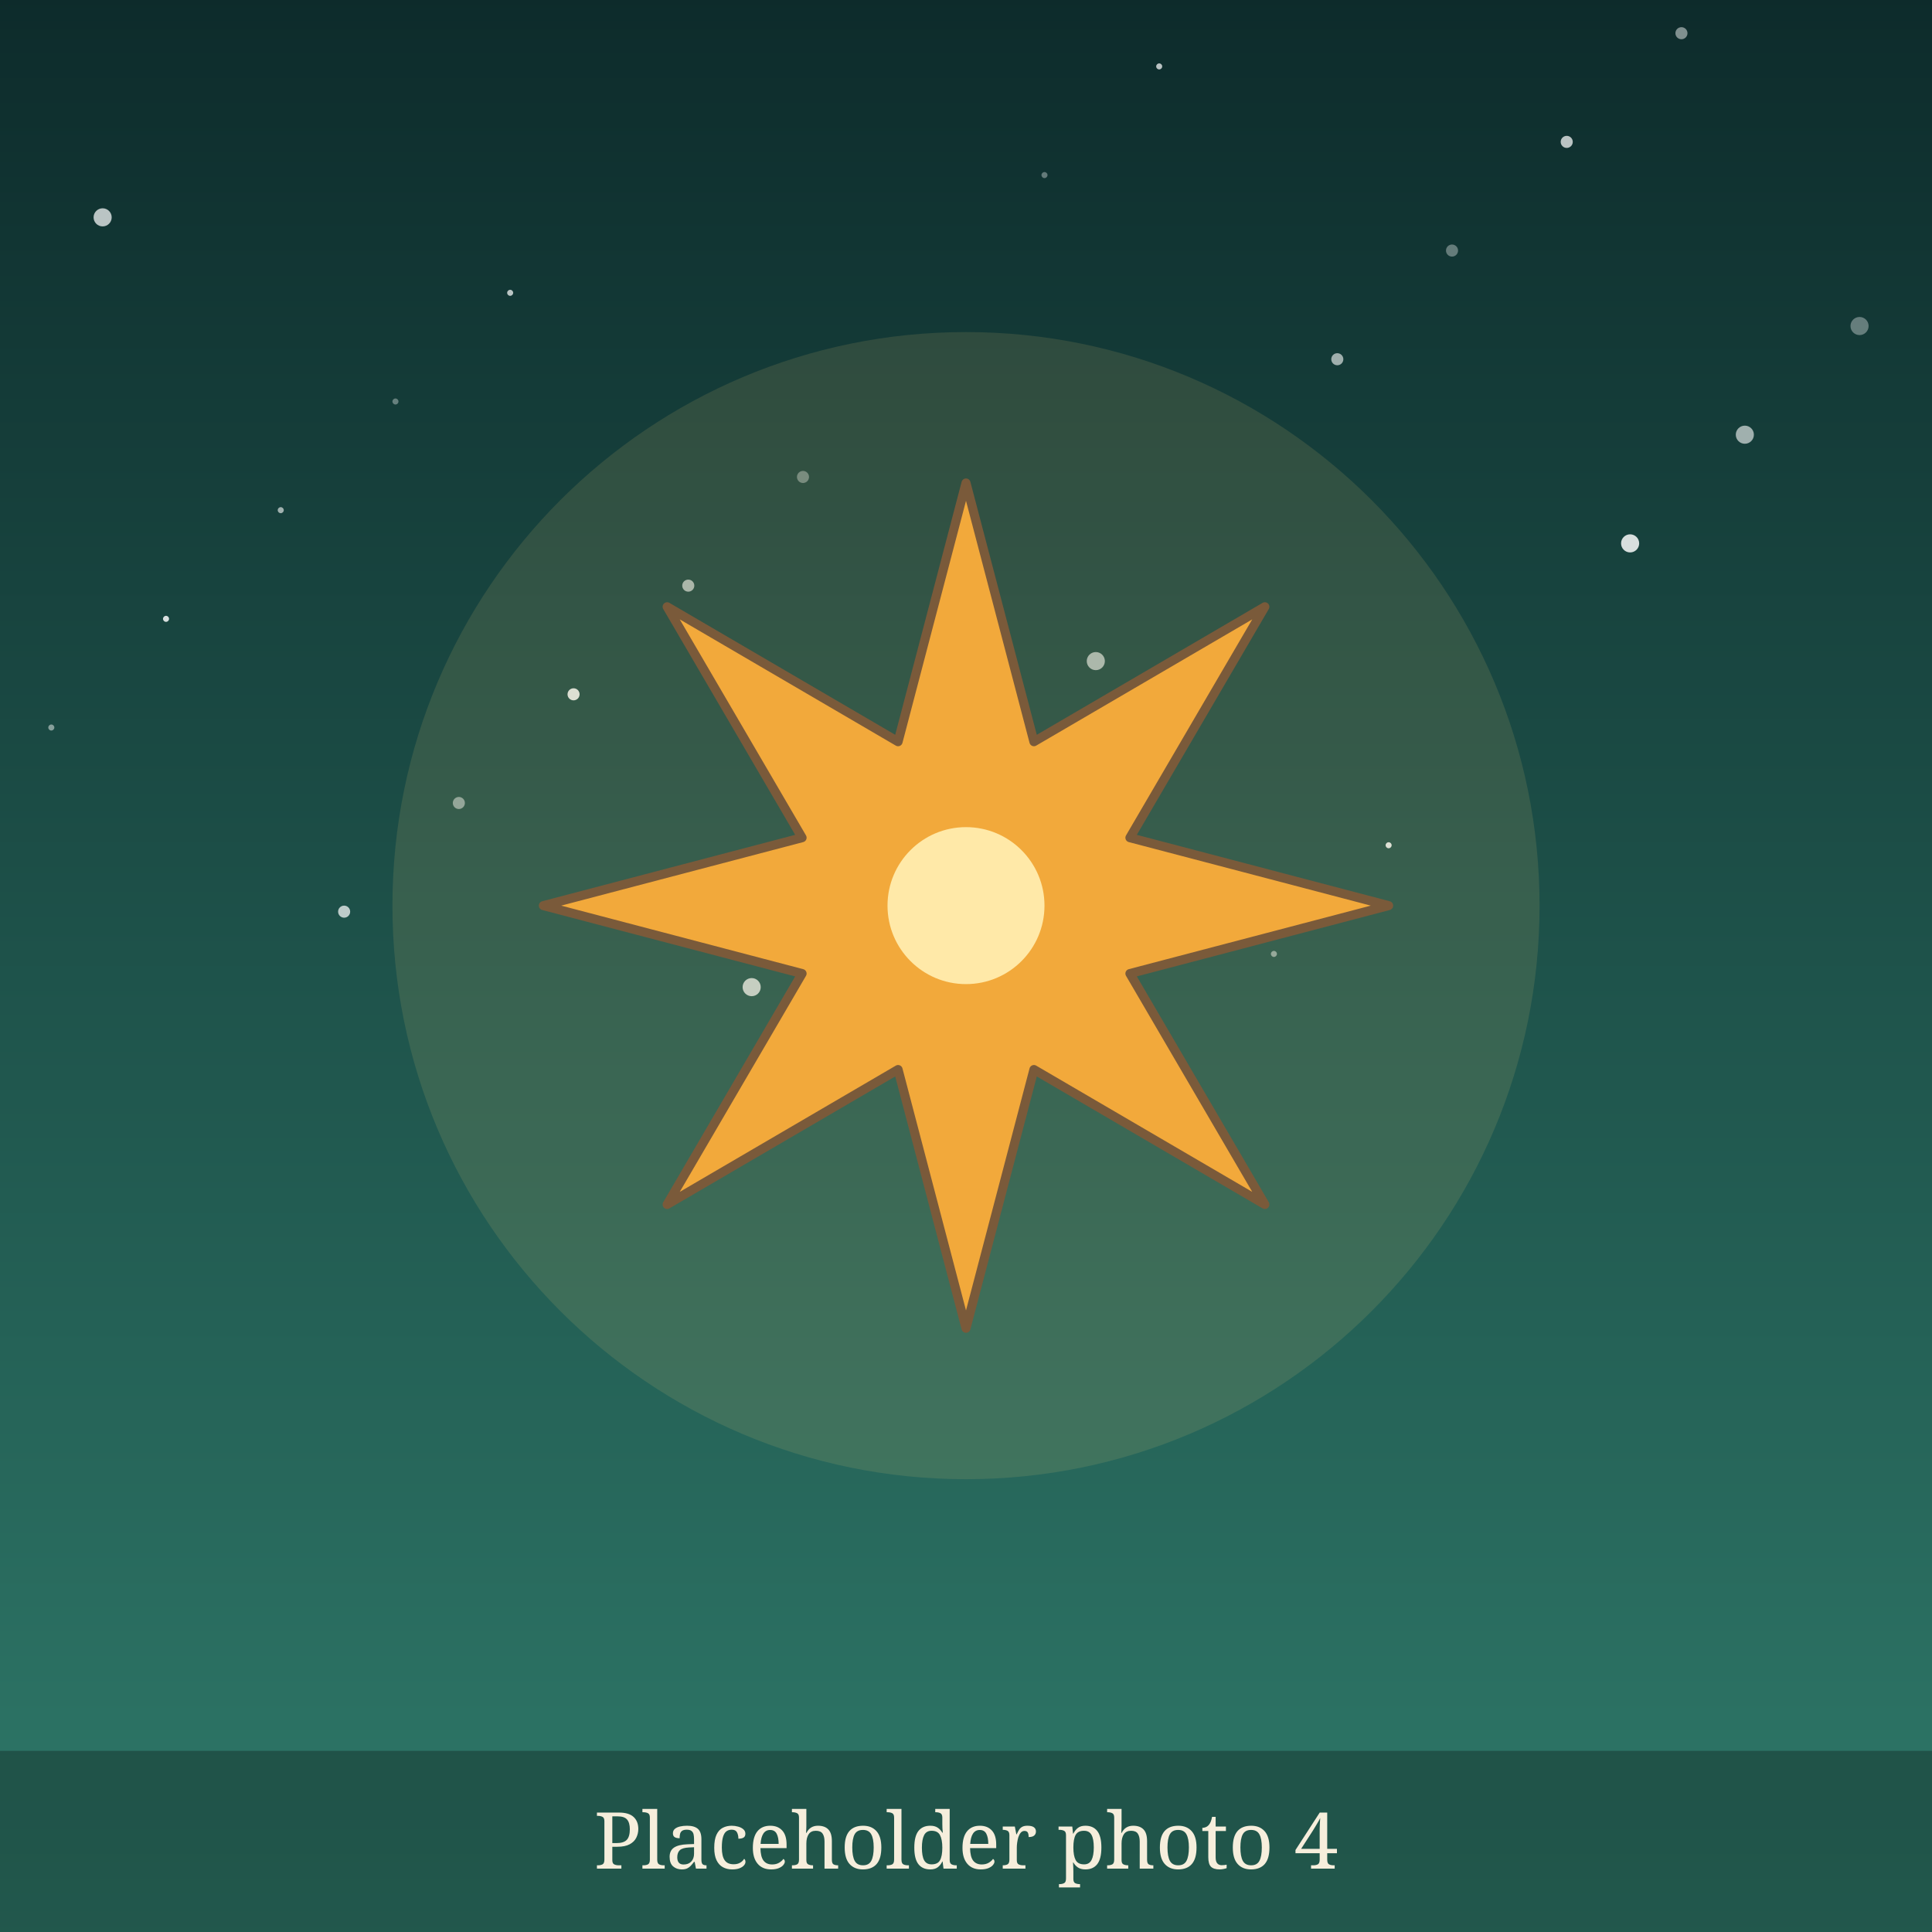
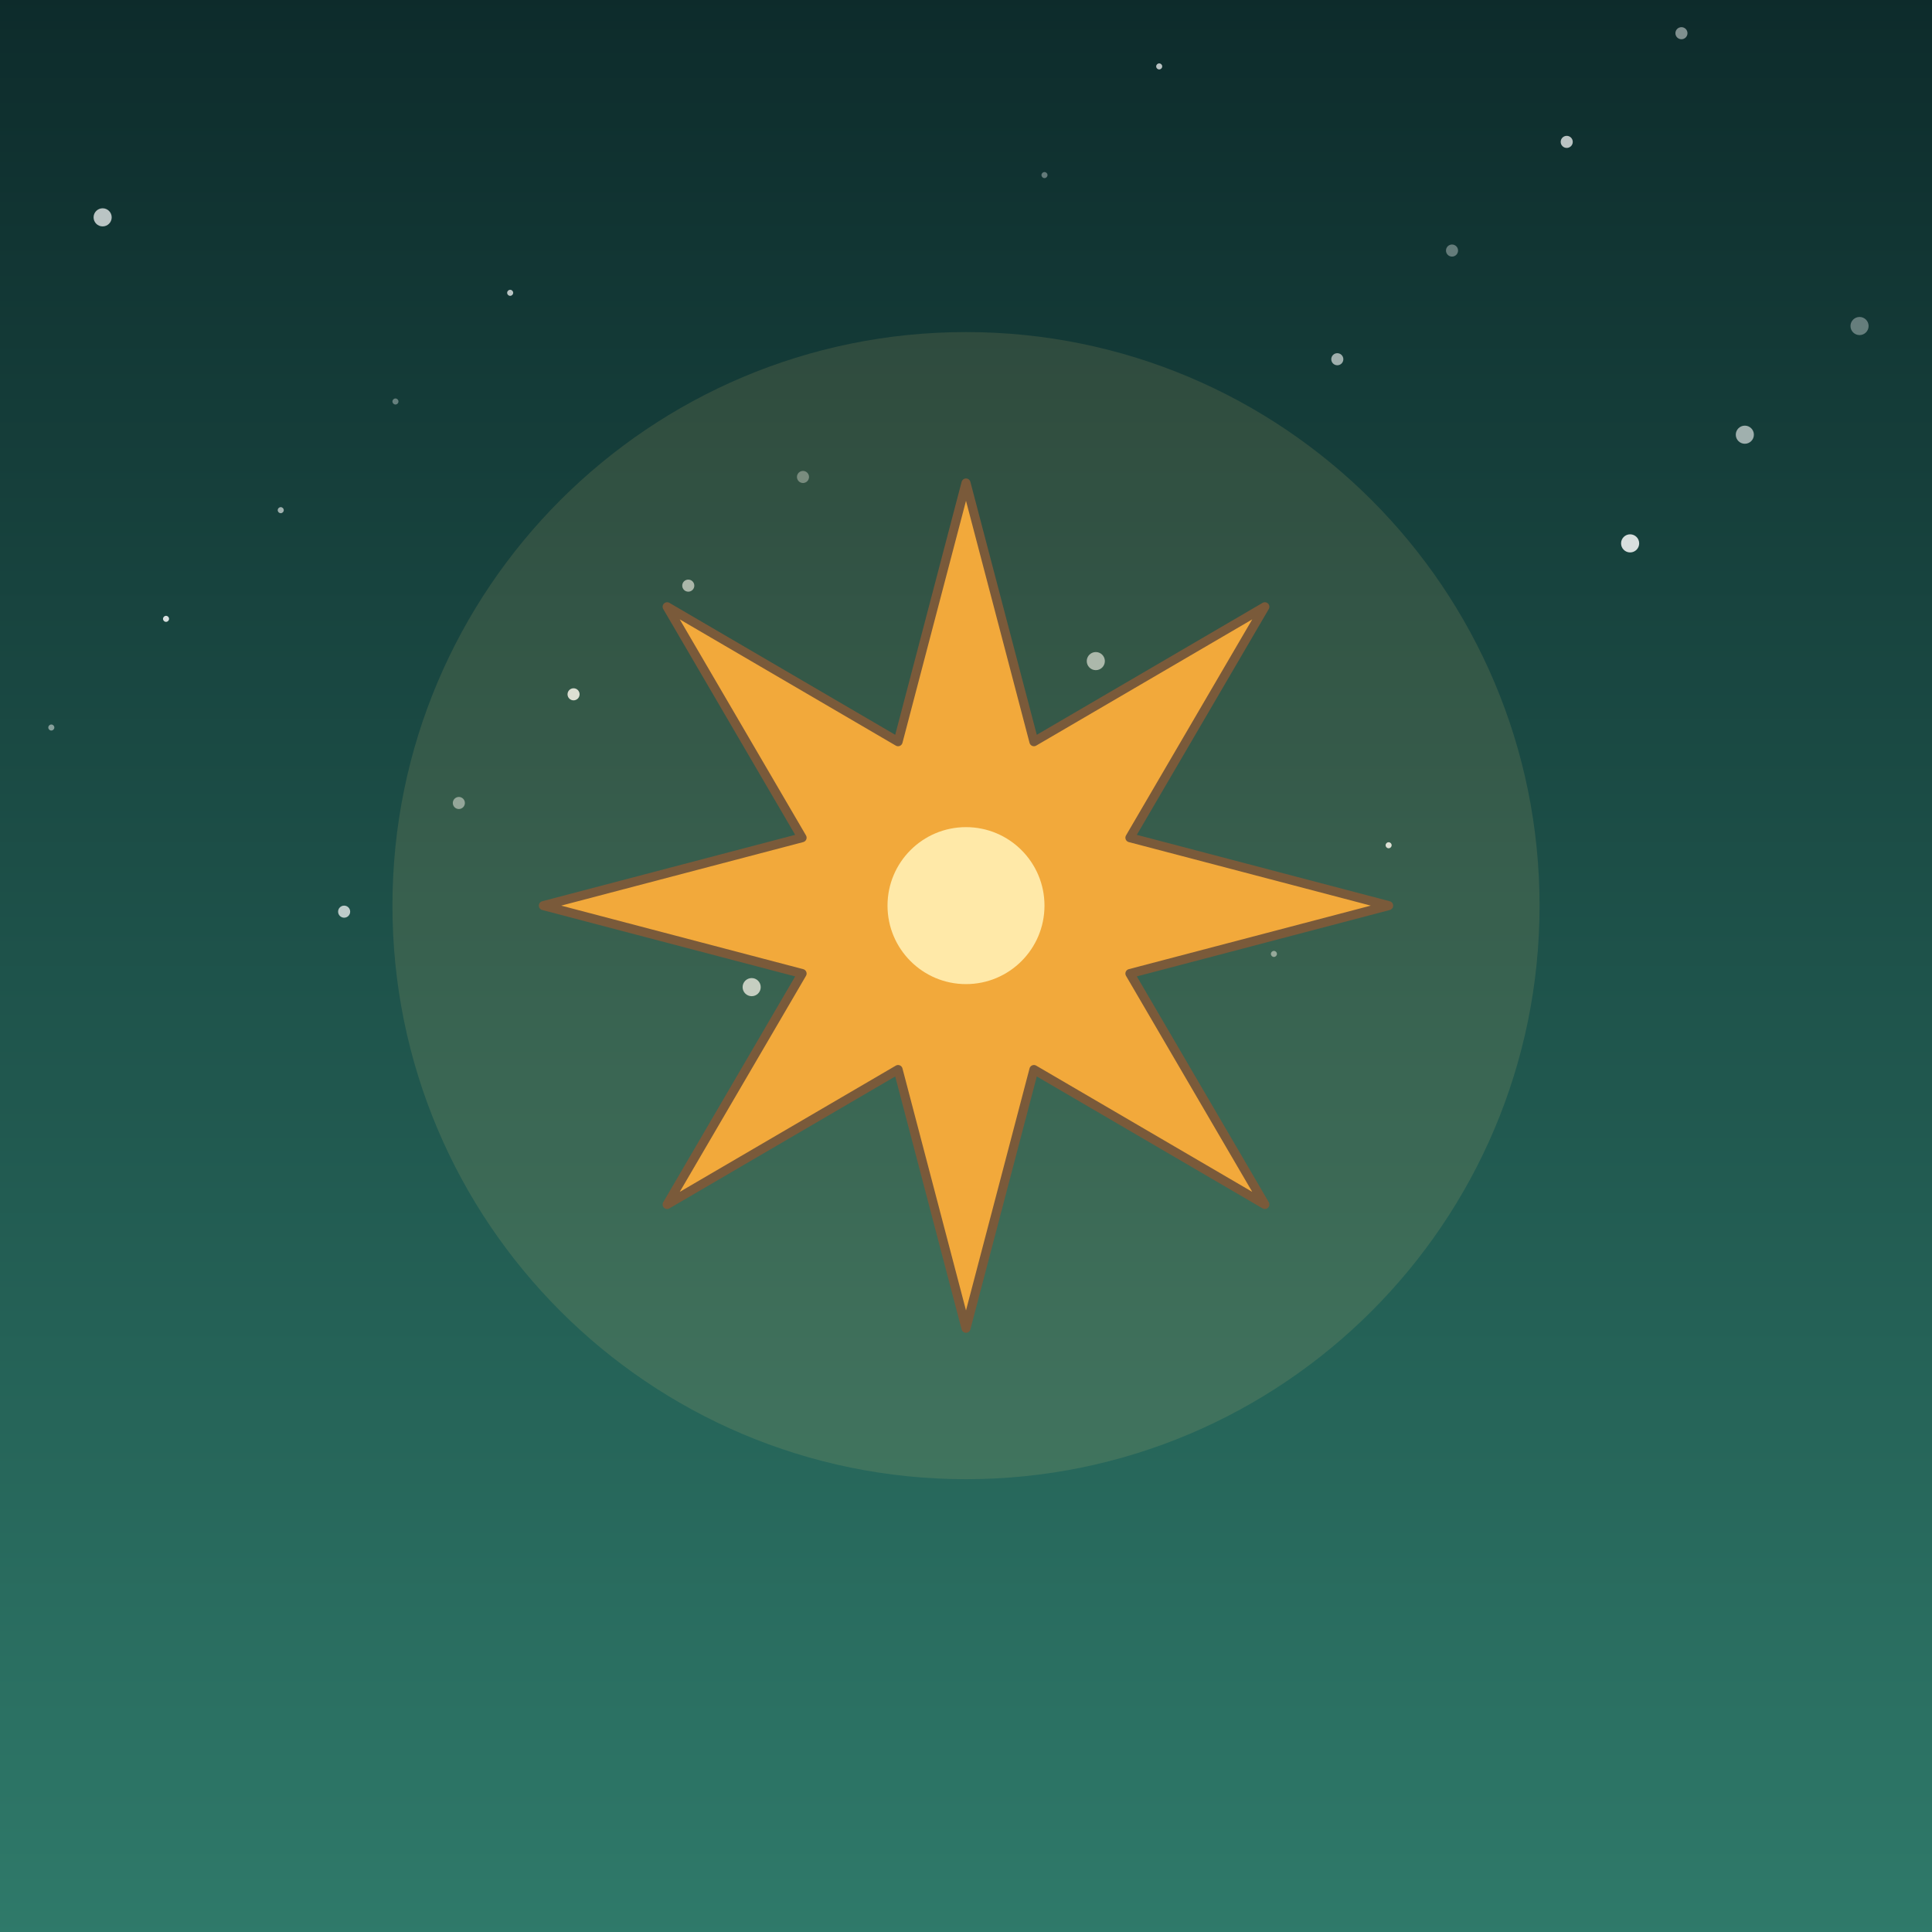
<svg xmlns="http://www.w3.org/2000/svg" viewBox="0 0 640 640" width="640" height="640">
  <defs>
    <linearGradient id="g" x1="0" y1="0" x2="0" y2="1">
      <stop offset="0" stop-color="#0d2b2b" />
      <stop offset="1" stop-color="#2f7a6a" />
    </linearGradient>
  </defs>
  <rect width="640" height="640" fill="url(#g)" />
  <circle cx="169" cy="97" r="1" fill="#fff" opacity="0.71" />
  <circle cx="266" cy="158" r="2" fill="#fff" opacity="0.35" />
  <circle cx="363" cy="219" r="3" fill="#fff" opacity="0.59" />
  <circle cx="460" cy="280" r="1" fill="#fff" opacity="0.83" />
  <circle cx="557" cy="11" r="2" fill="#fff" opacity="0.47" />
  <circle cx="34" cy="72" r="3" fill="#fff" opacity="0.71" />
  <circle cx="131" cy="133" r="1" fill="#fff" opacity="0.35" />
  <circle cx="228" cy="194" r="2" fill="#fff" opacity="0.59" />
  <circle cx="325" cy="255" r="3" fill="#fff" opacity="0.83" />
  <circle cx="422" cy="316" r="1" fill="#fff" opacity="0.47" />
  <circle cx="519" cy="47" r="2" fill="#fff" opacity="0.71" />
  <circle cx="616" cy="108" r="3" fill="#fff" opacity="0.35" />
  <circle cx="93" cy="169" r="1" fill="#fff" opacity="0.59" />
  <circle cx="190" cy="230" r="2" fill="#fff" opacity="0.83" />
  <circle cx="287" cy="291" r="3" fill="#fff" opacity="0.47" />
  <circle cx="384" cy="22" r="1" fill="#fff" opacity="0.71" />
  <circle cx="481" cy="83" r="2" fill="#fff" opacity="0.35" />
  <circle cx="578" cy="144" r="3" fill="#fff" opacity="0.59" />
  <circle cx="55" cy="205" r="1" fill="#fff" opacity="0.83" />
  <circle cx="152" cy="266" r="2" fill="#fff" opacity="0.47" />
  <circle cx="249" cy="327" r="3" fill="#fff" opacity="0.71" />
  <circle cx="346" cy="58" r="1" fill="#fff" opacity="0.35" />
  <circle cx="443" cy="119" r="2" fill="#fff" opacity="0.59" />
  <circle cx="540" cy="180" r="3" fill="#fff" opacity="0.83" />
  <circle cx="17" cy="241" r="1" fill="#fff" opacity="0.47" />
  <circle cx="114" cy="302" r="2" fill="#fff" opacity="0.71" />
  <circle cx="320" cy="300" r="190" fill="#ffd27a" opacity=".12" />
  <polygon points="320.0,160.0 342.5,245.7 419.0,201.0 374.3,277.5 460.0,300.0 374.3,322.5 419.0,399.0 342.5,354.3 320.0,440.0 297.5,354.3 221.0,399.0 265.7,322.5 180.0,300.0 265.7,277.5 221.0,201.0 297.5,245.7" fill="#f2a93b" stroke="#7a5a3a" stroke-width="3" stroke-linejoin="round" />
  <circle cx="320" cy="300" r="26" fill="#ffe9a8" />
-   <rect x="0" y="580" width="640" height="60" fill="#000" opacity=".28" />
-   <text x="320" y="619" text-anchor="middle" font-family="Georgia, serif" font-size="26" fill="#f6eedc">Placeholder photo 4</text>
</svg>
